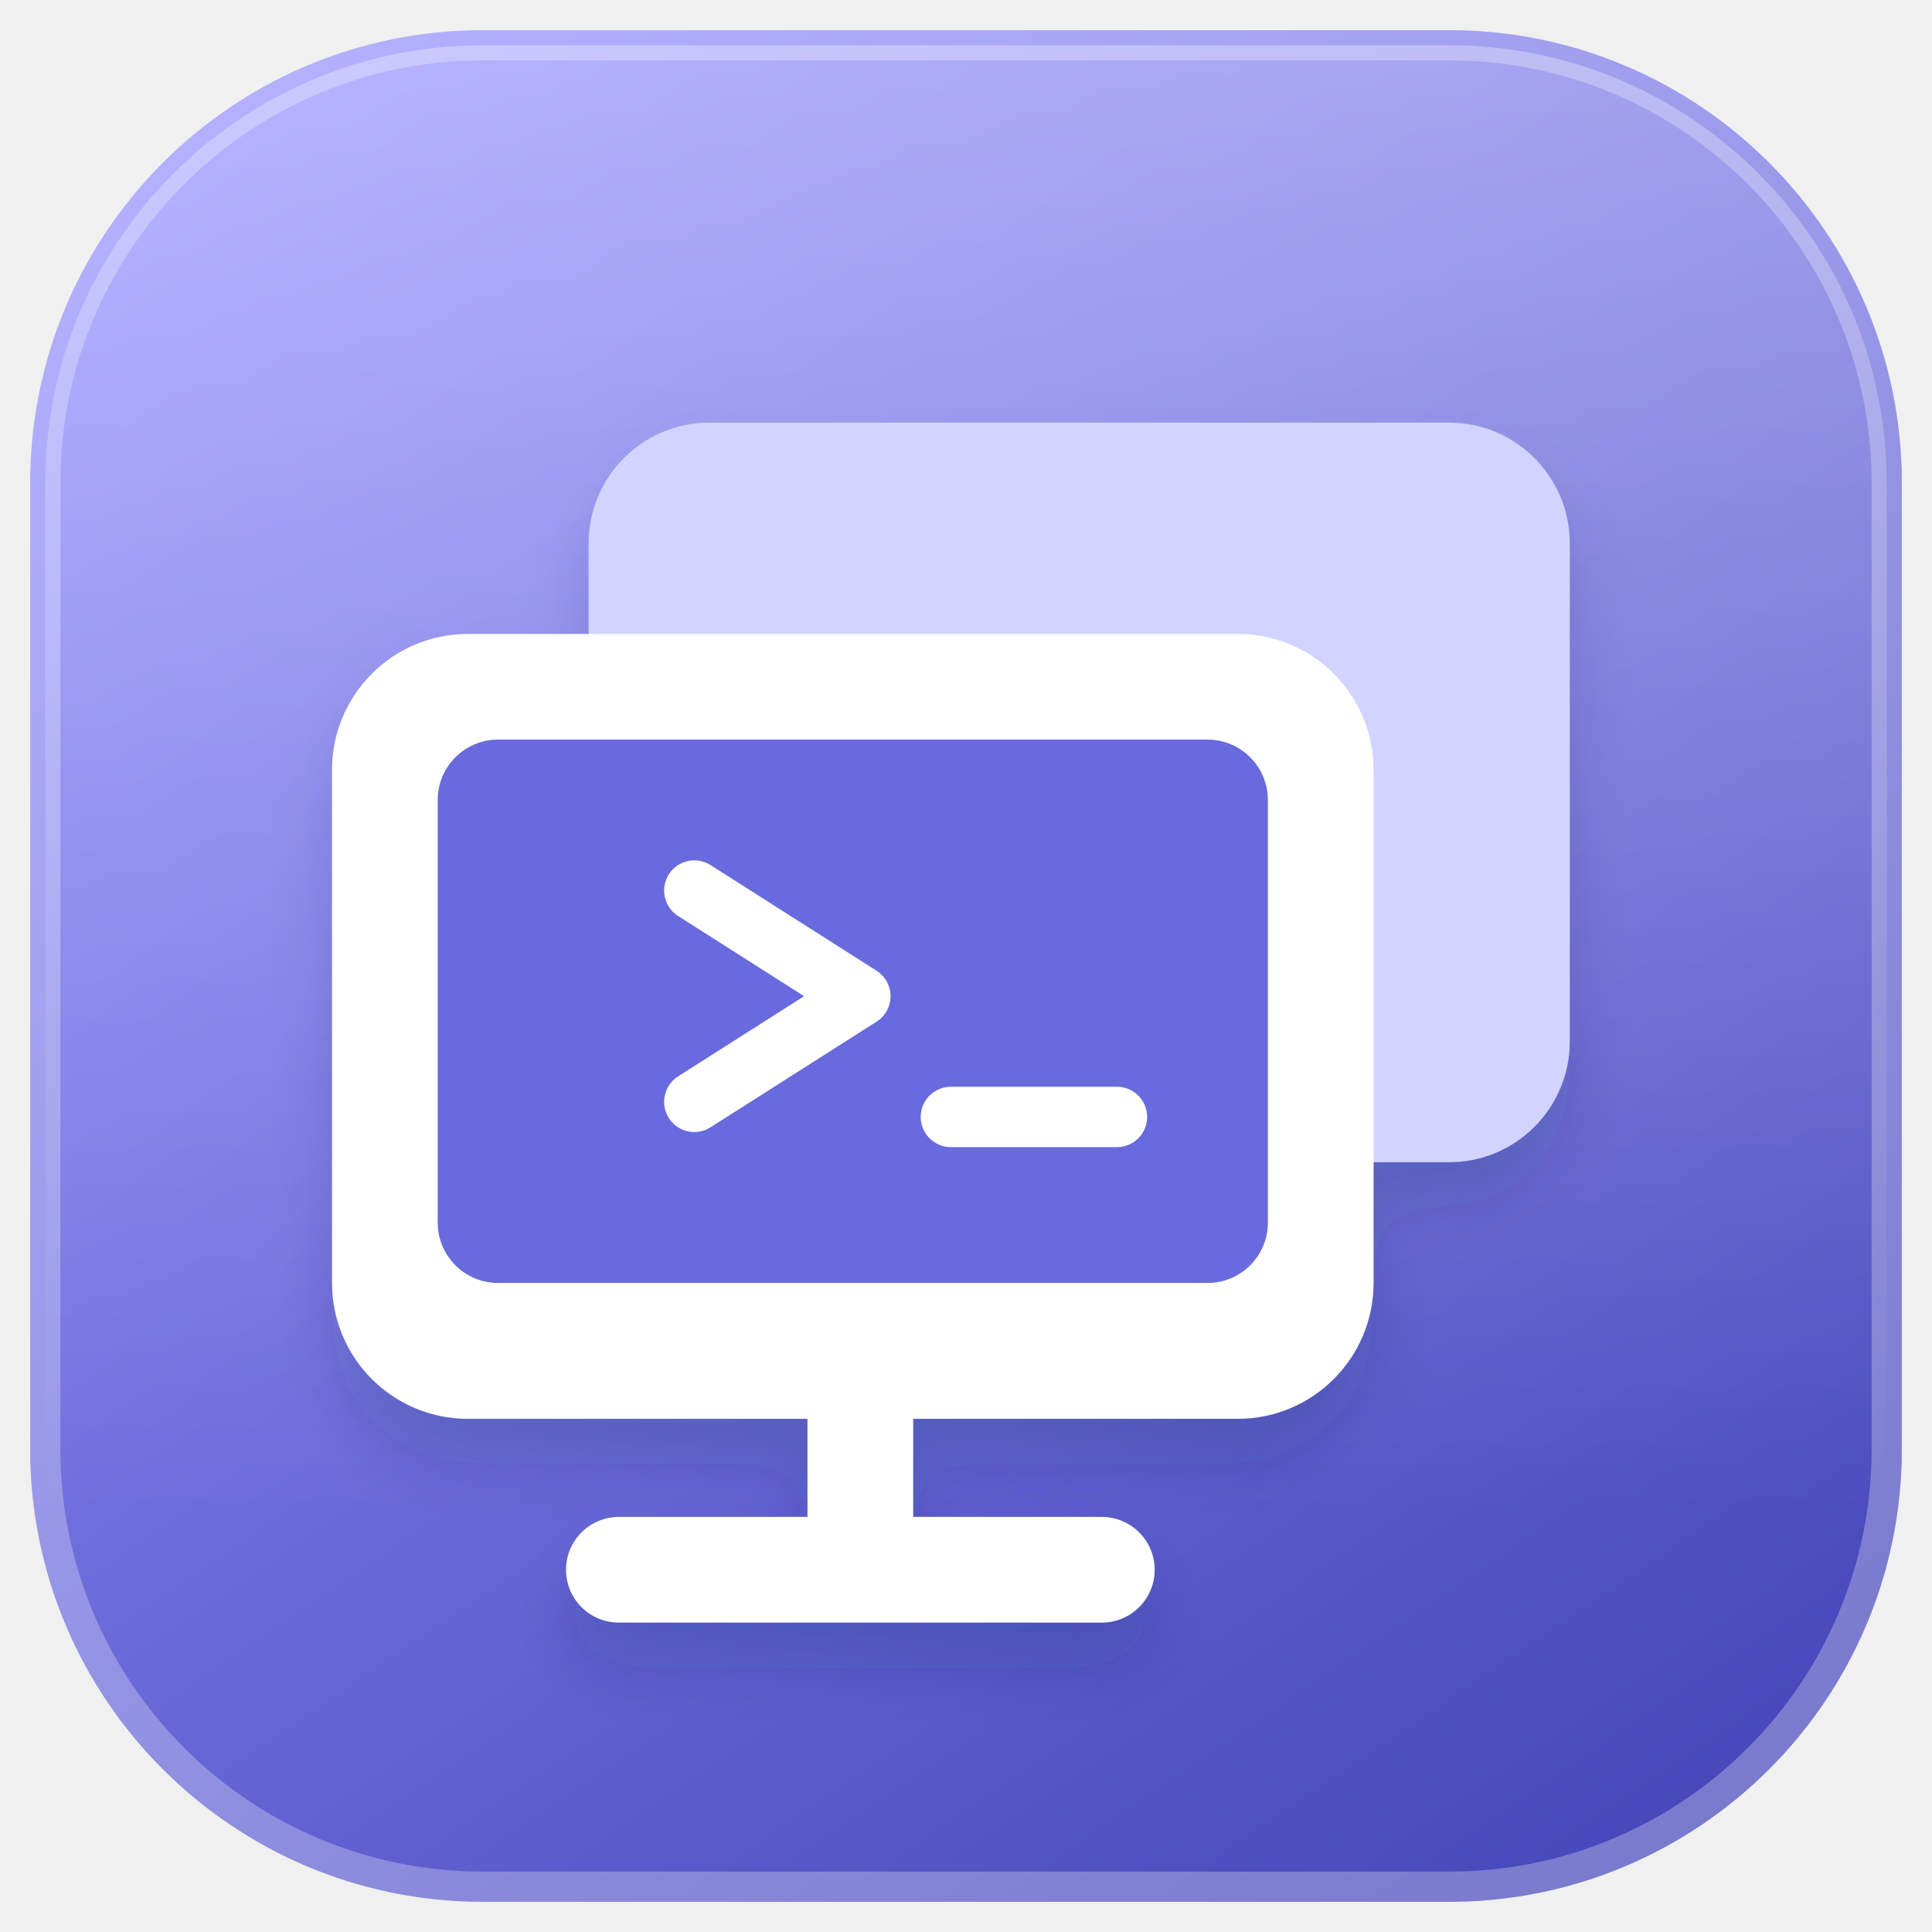
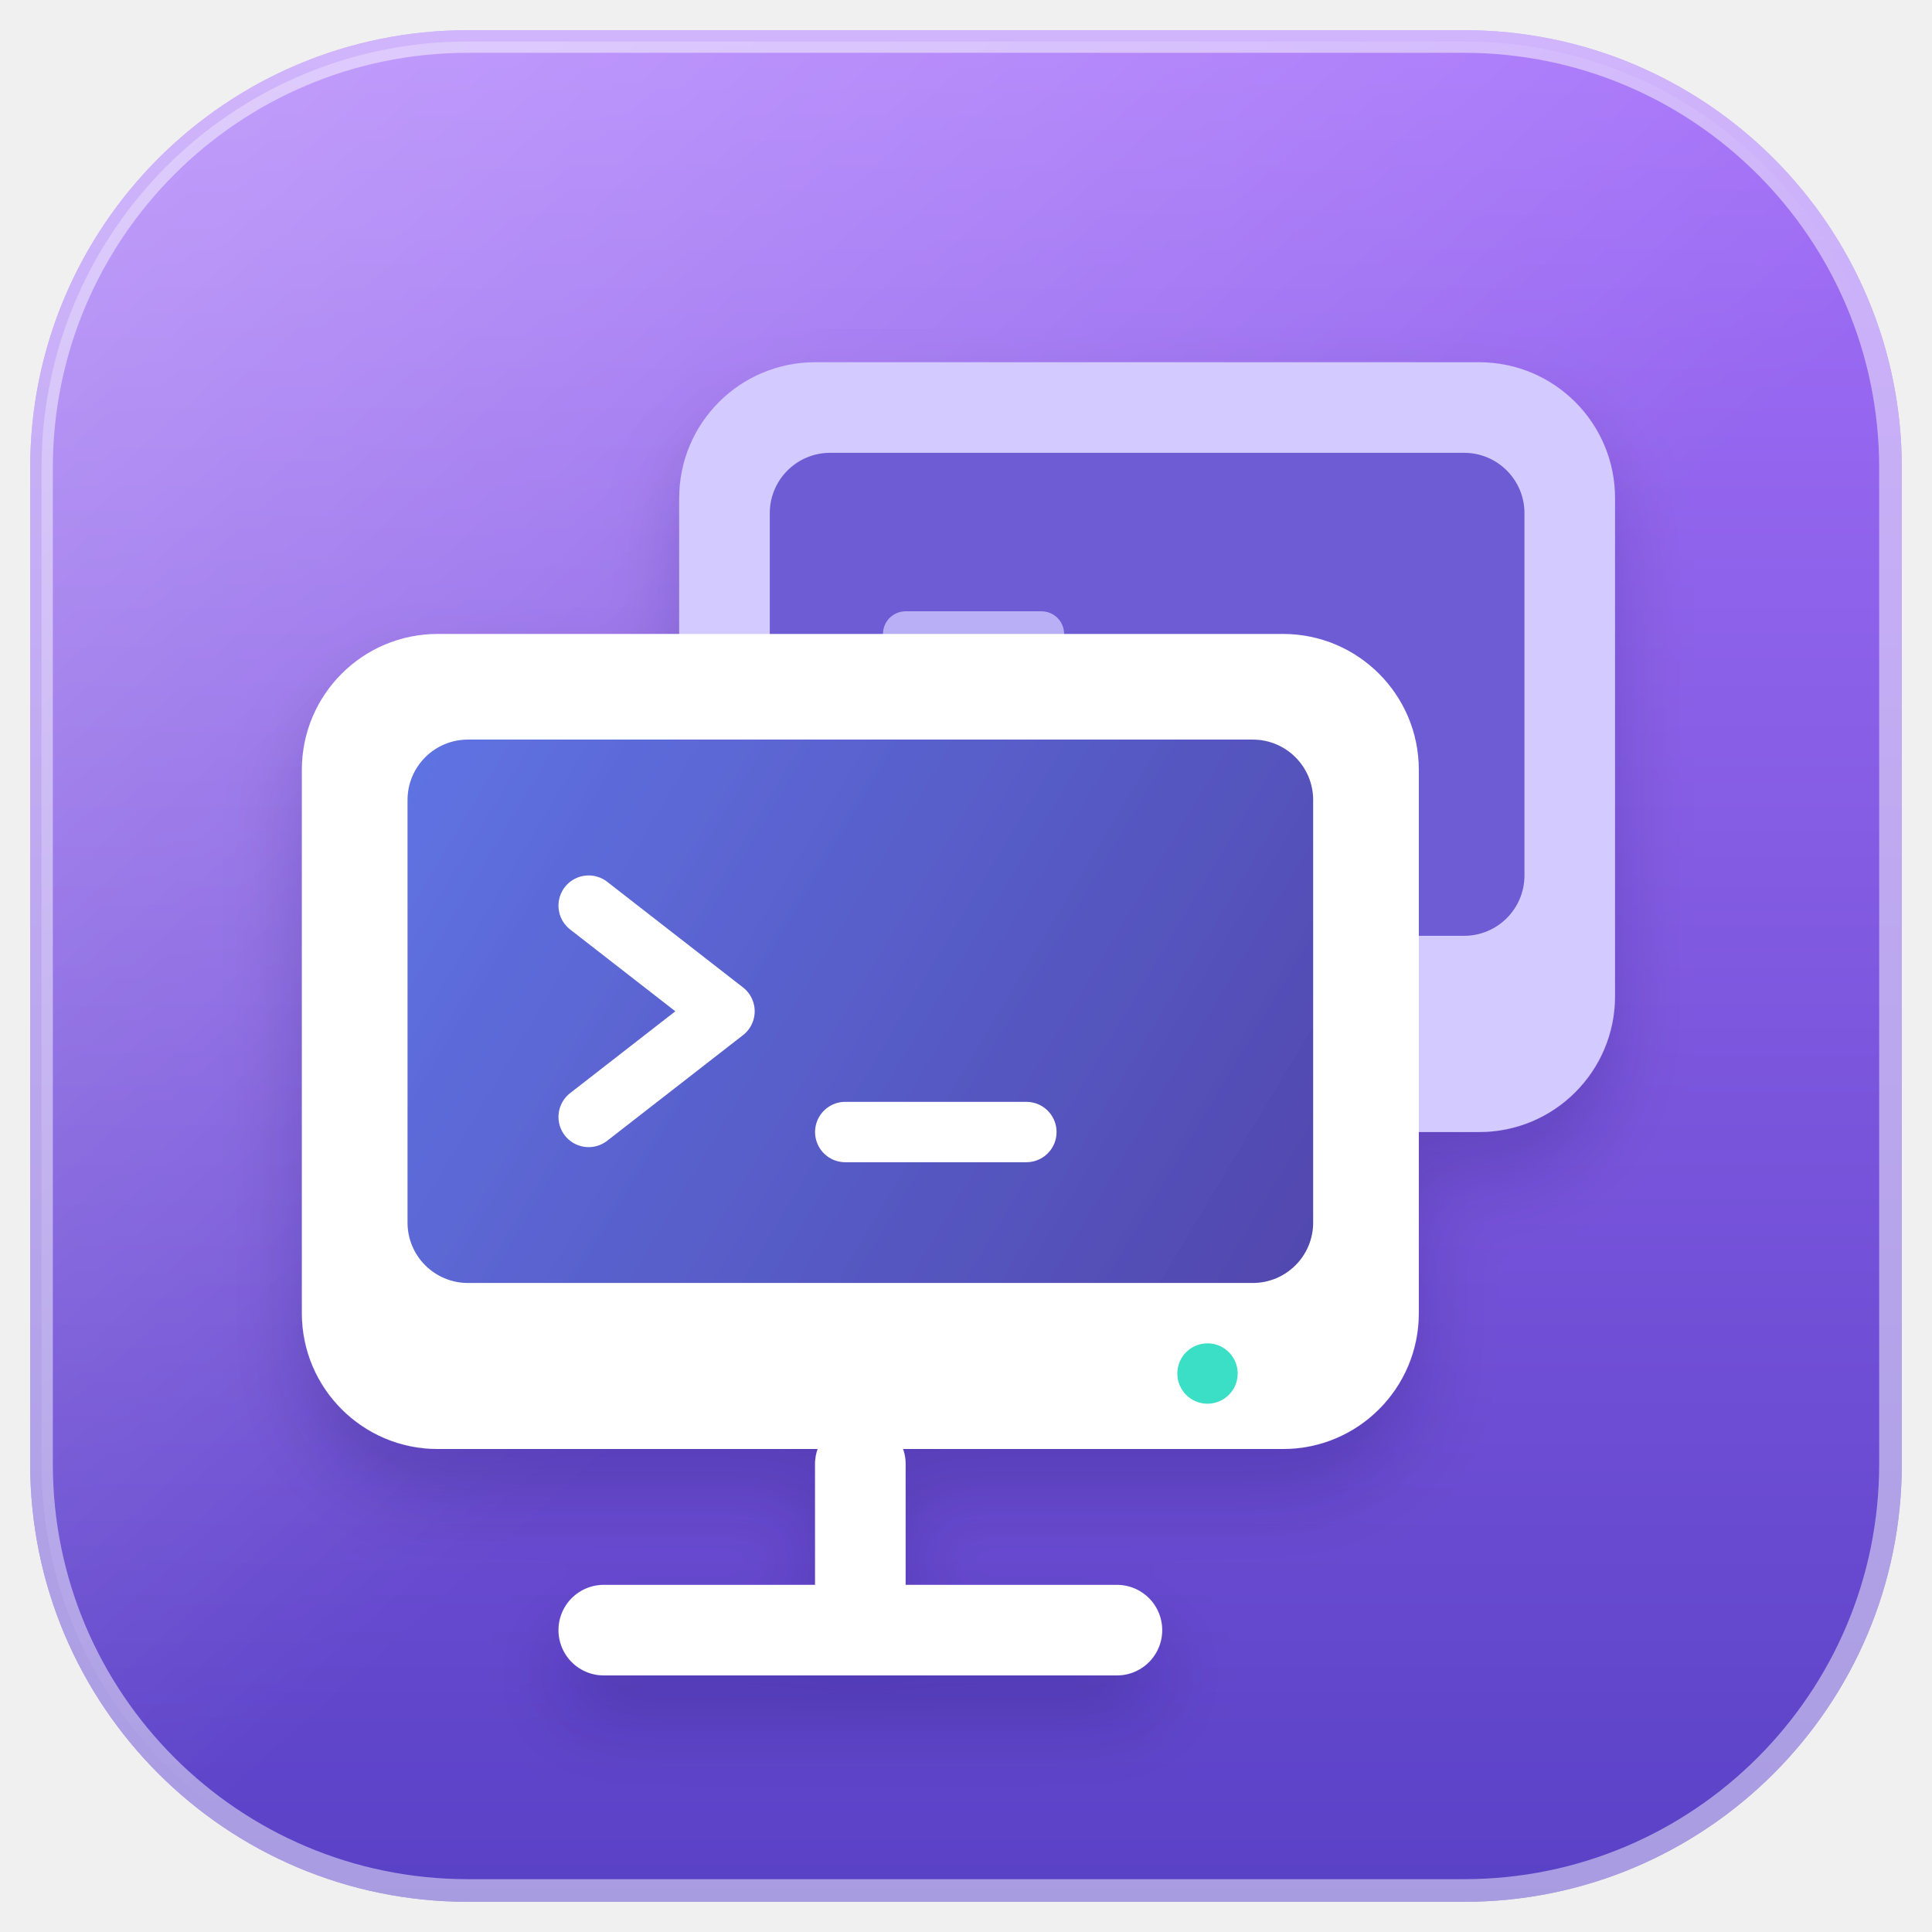
<svg xmlns="http://www.w3.org/2000/svg" viewBox="0 0 128 128" fill="none">
  <defs>
-     <linearGradient id="tile" x1="20" y1="0" x2="107" y2="128" gradientUnits="userSpaceOnUse">
-       <stop stop-color="#9794ff" />
-       <stop offset="1" stop-color="#4546b9" />
+     <linearGradient id="tile" x1="64" y1="2" x2="64" y2="126" gradientUnits="userSpaceOnUse">
+       <stop stop-color="#a570fa" />
+       <stop offset="1" stop-color="#5941c6" />
    </linearGradient>
-     <linearGradient id="shine" x1="64" y1="0" x2="64" y2="100" gradientUnits="userSpaceOnUse">
+     <linearGradient id="light" x1="18" y1="2" x2="110" y2="104" gradientUnits="userSpaceOnUse">
      <stop stop-color="#fff" stop-opacity=".32" />
-       <stop offset="1" stop-color="#fff" stop-opacity="0" />
+       <stop offset=".62" stop-color="#fff" stop-opacity="0" />
    </linearGradient>
-     <filter id="depth" x="0" y="0" width="128" height="128" filterUnits="userSpaceOnUse">
-       <feDropShadow dx="0" dy="3" stdDeviation="2" flood-color="#092645" flood-opacity=".16" />
+     <filter id="shadow" x="10" y="10" width="108" height="112" filterUnits="userSpaceOnUse">
+       <feDropShadow dx="0" dy="3" stdDeviation="2.5" flood-color="#101a3d" flood-opacity=".18" />
    </filter>
+     <linearGradient id="screen" x1="27" y1="49" x2="87" y2="85" gradientUnits="userSpaceOnUse">
+       <stop stop-color="#5f73e3" />
+       <stop offset="1" stop-color="#5147ae" />
+     </linearGradient>
  </defs>
-   <rect x="2" y="2" width="124" height="124" rx="30" fill="url(#tile)" />
-   <rect x="3" y="3" width="122" height="122" rx="29" fill="url(#shine)" stroke="#fff" stroke-opacity=".28" stroke-width="2" />
-   <g filter="url(#depth)">
-     <rect x="39" y="28" width="65" height="49" rx="8" fill="#d2d4ff" />
-     <rect x="22" y="42" width="69" height="52" rx="9" fill="#fff" />
-     <rect x="29" y="49" width="55" height="36" rx="4" fill="#676bdd" />
-     <path d="m46 59 11 7-11 7M63 74h11" fill="none" stroke="#fff" stroke-width="4" stroke-linecap="round" stroke-linejoin="round" />
-     <path d="M57 94v9M41 104h32" stroke="#fff" stroke-width="7" stroke-linecap="round" />
+   <rect x="2" y="2" width="124" height="124" rx="29" fill="url(#tile)" />
+   <rect x="2.75" y="2.75" width="122.5" height="122.5" rx="28.25" fill="url(#light)" stroke="#ffffff" stroke-opacity=".48" stroke-width="1.5" />
+   <g filter="url(#shadow)">
+     <rect x="45" y="24" width="62" height="51" rx="9" fill="#d3caff" />
+     <rect x="51" y="30" width="50" height="32" rx="4" fill="#6e5cd5" />
+     <path d="M60 42h9M60 51h23" stroke="#b9aff7" stroke-width="3" stroke-linecap="round" />
+     <rect x="20" y="42" width="74" height="54" rx="9" fill="#fff" />
+     <rect x="27" y="49" width="60" height="36" rx="4" fill="url(#screen)" />
+     <path d="m39 60 9 7-9 7M56 75h12" stroke="#fff" stroke-width="4" stroke-linecap="round" stroke-linejoin="round" />
+     <path d="M57 97v10M40 108h34" stroke="#fff" stroke-width="6" stroke-linecap="round" />
+     <circle cx="80" cy="91" r="2" fill="#3adfc5" />
  </g>
</svg>
